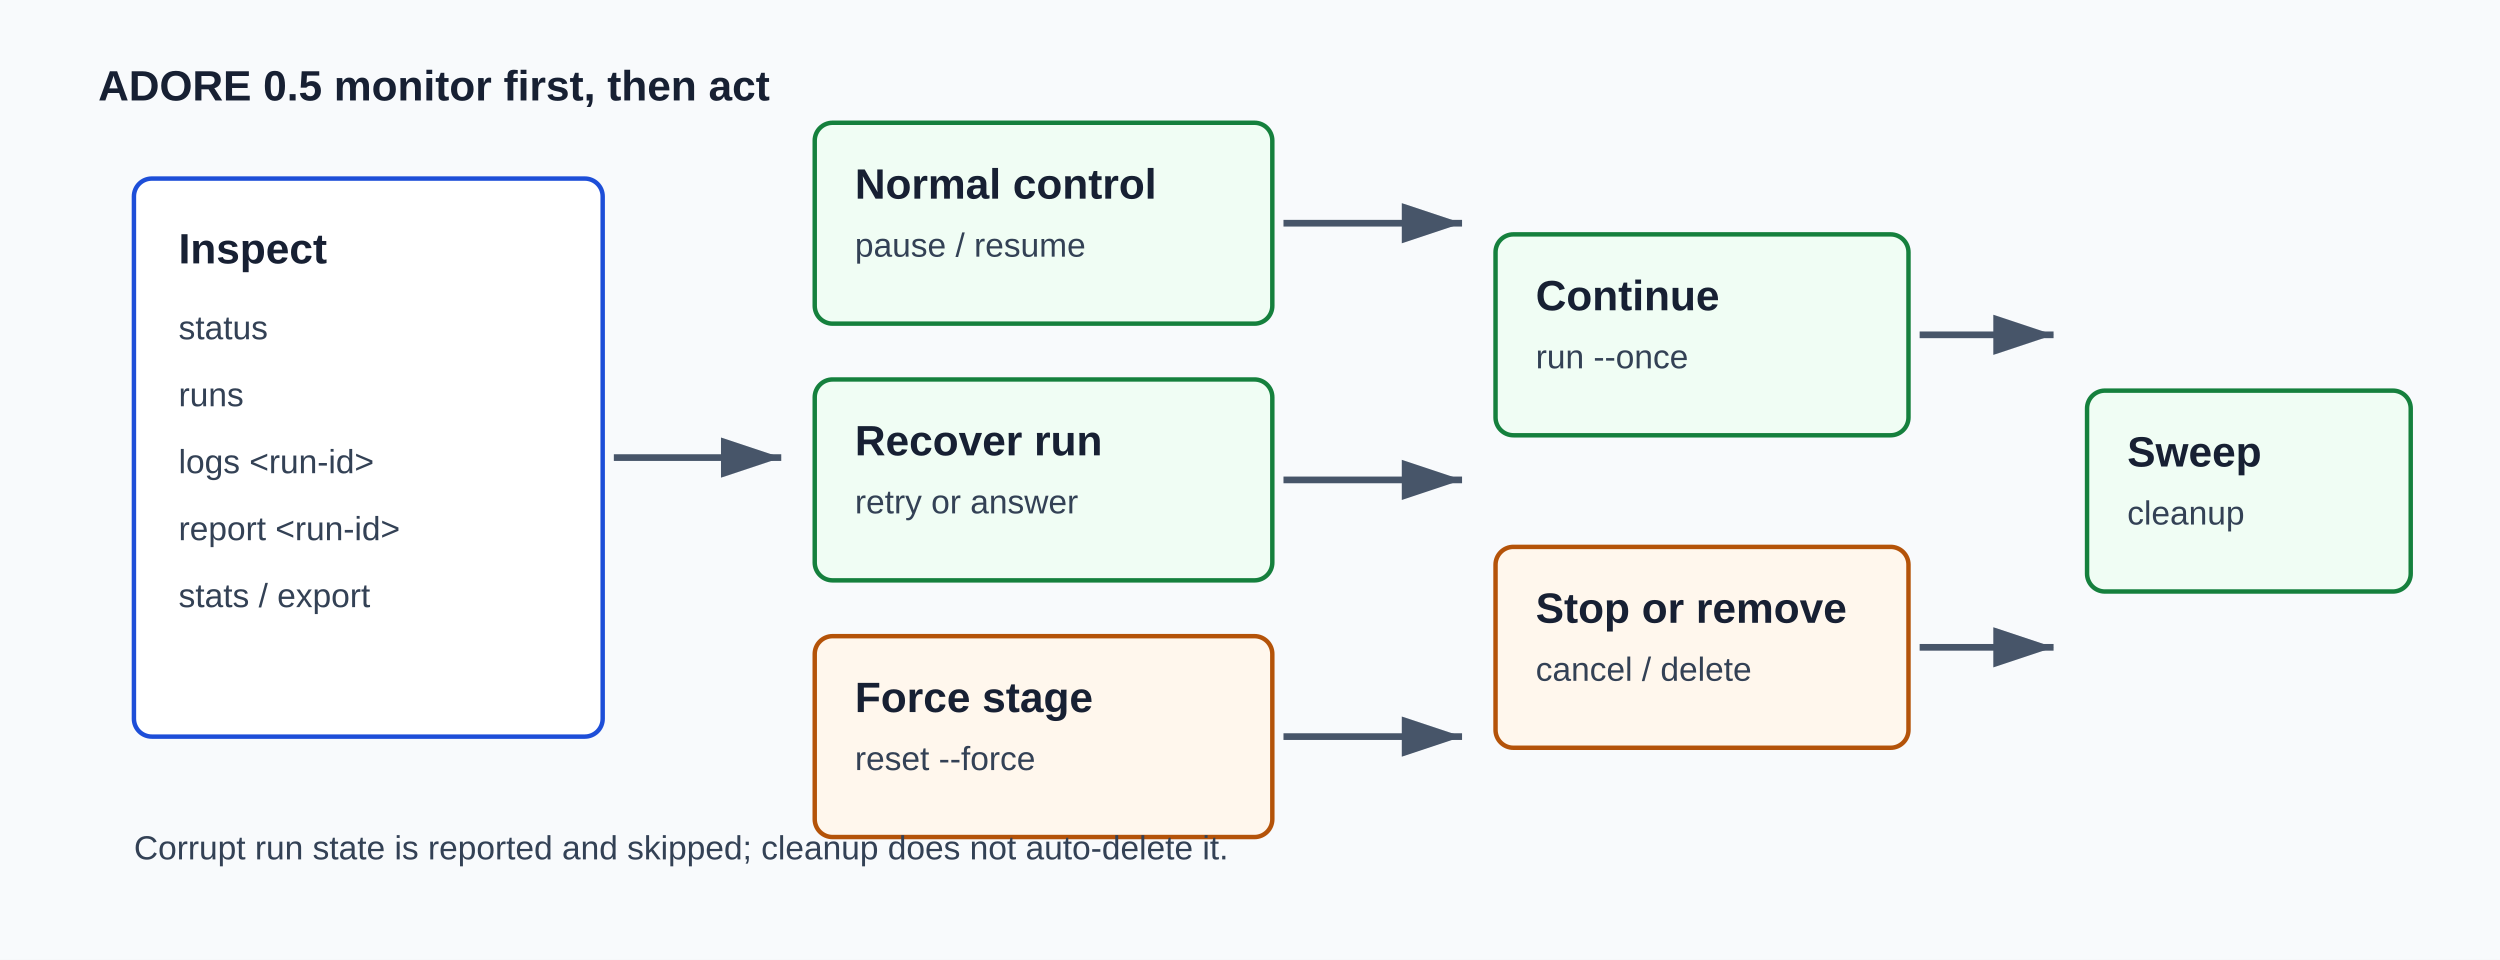
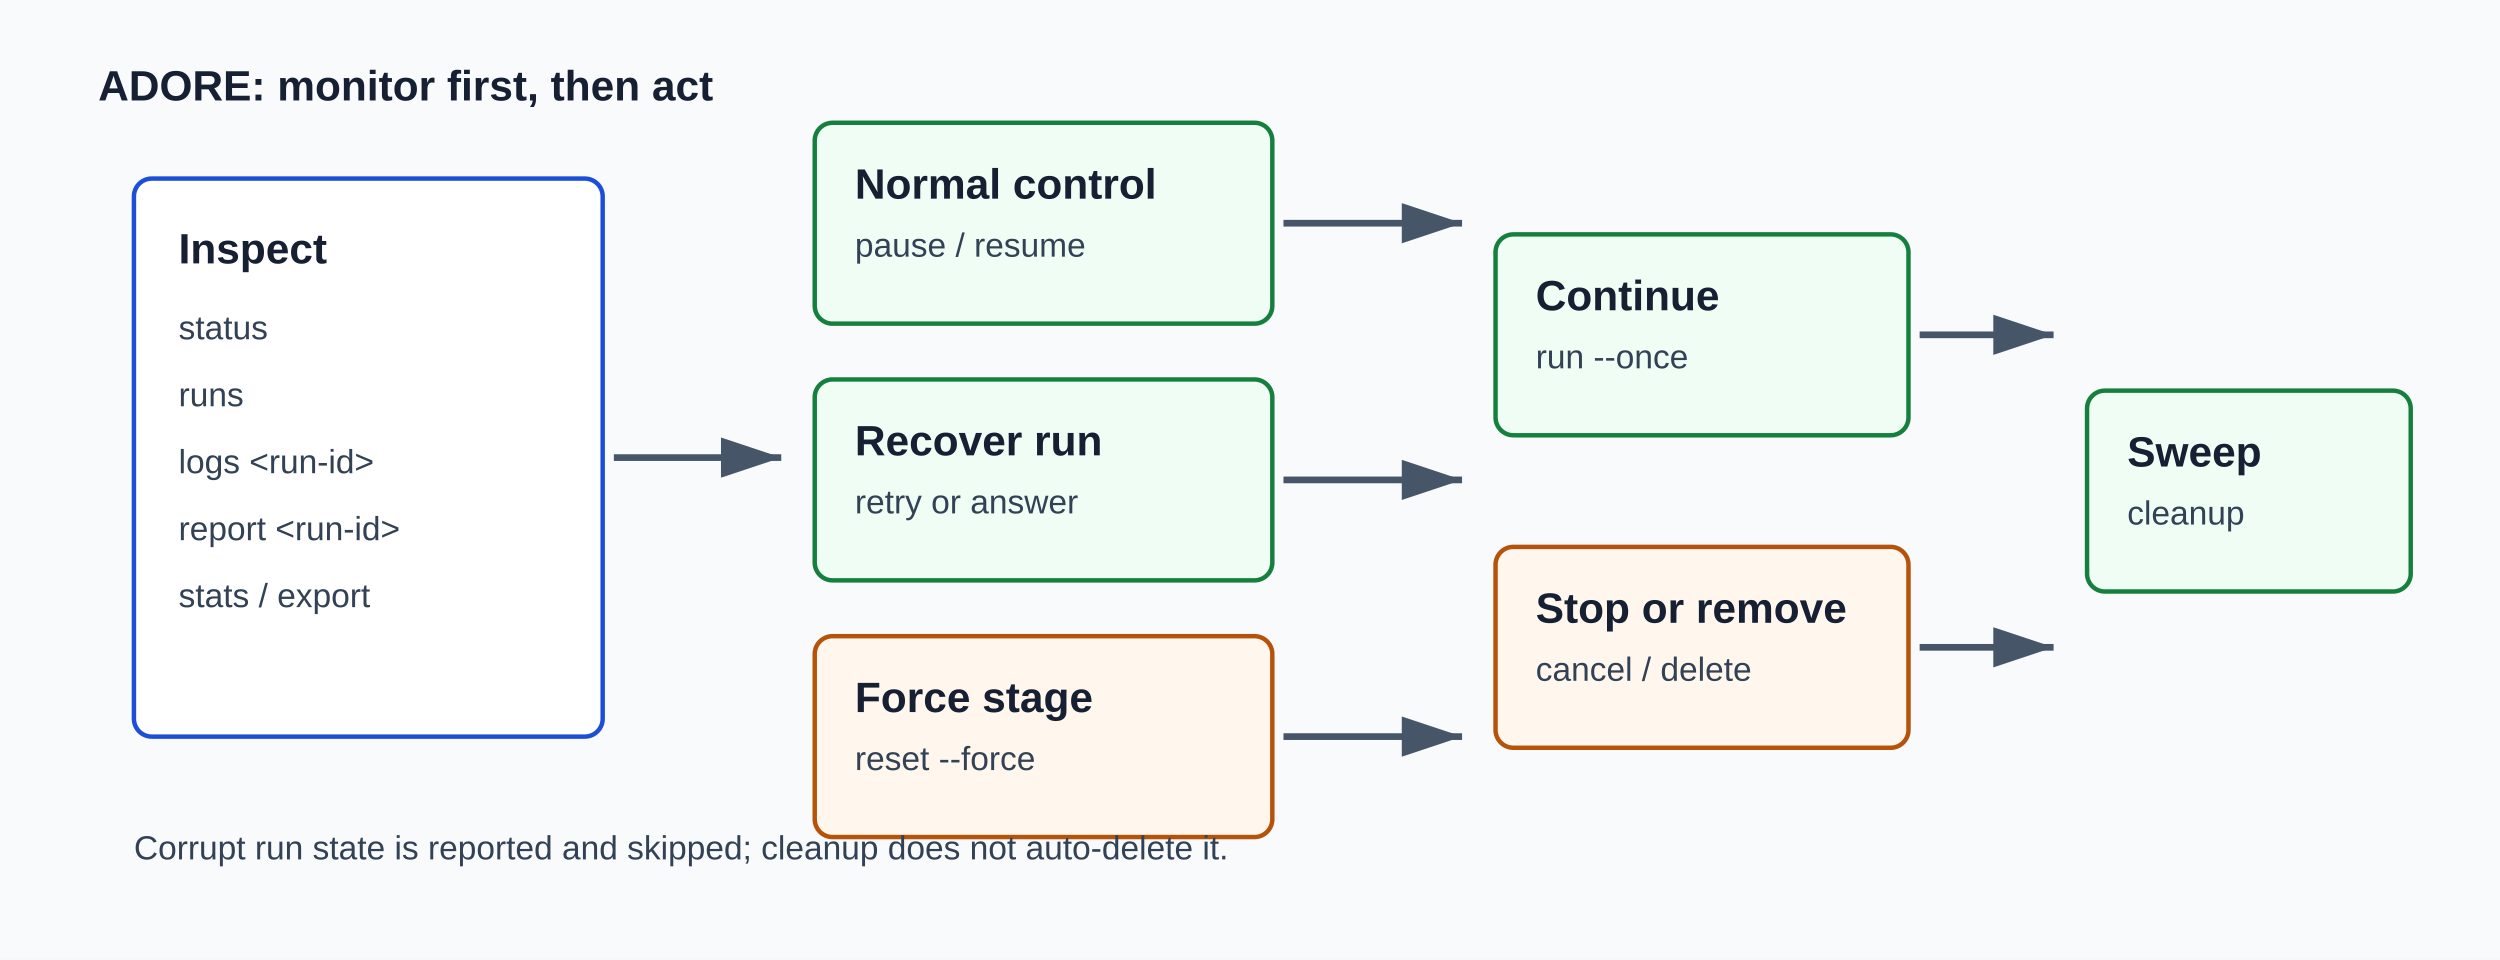
<svg xmlns="http://www.w3.org/2000/svg" width="1120" height="430" viewBox="0 0 1120 430" role="img" aria-labelledby="title desc">
  <defs>
    <style>
      .bg { fill: #f8fafc; }
      .inspect { fill: #ffffff; stroke: #1d4ed8; stroke-width: 2; rx: 8; }
      .action { fill: #f0fdf4; stroke: #15803d; stroke-width: 2; rx: 8; }
      .danger { fill: #fff7ed; stroke: #b45309; stroke-width: 2; rx: 8; }
      .text { fill: #172033; font: 600 19px Arial, sans-serif; }
      .small { fill: #334155; font: 15px Arial, sans-serif; }
      .line { stroke: #475569; stroke-width: 3; fill: none; marker-end: url(#arrow); }
    </style>
    <marker id="arrow" markerWidth="10" markerHeight="10" refX="9" refY="3" orient="auto" markerUnits="strokeWidth">
      <path d="M0,0 L9,3 L0,6 Z" fill="#475569" />
    </marker>
  </defs>
  <rect class="bg" x="0" y="0" width="1120" height="430" />
-   <text class="text" x="44" y="45">ADORE 0.5 monitor first, then act</text>
+   <text class="text" x="44" y="45">ADORE: monitor first, then act</text>
  <g transform="translate(60 80)">
    <rect class="inspect" width="210" height="250" />
    <text class="text" x="20" y="38">Inspect</text>
    <text class="small" x="20" y="72">status</text>
    <text class="small" x="20" y="102">runs</text>
    <text class="small" x="20" y="132">logs &lt;run-id&gt;</text>
    <text class="small" x="20" y="162">report &lt;run-id&gt;</text>
    <text class="small" x="20" y="192">stats / export</text>
  </g>
  <path class="line" d="M275 205 H350" />
  <g transform="translate(365 55)">
    <rect class="action" width="205" height="90" />
    <text class="text" x="18" y="34">Normal control</text>
    <text class="small" x="18" y="60">pause / resume</text>
  </g>
  <g transform="translate(365 170)">
    <rect class="action" width="205" height="90" />
    <text class="text" x="18" y="34">Recover run</text>
    <text class="small" x="18" y="60">retry or answer</text>
  </g>
  <g transform="translate(365 285)">
    <rect class="danger" width="205" height="90" />
    <text class="text" x="18" y="34">Force stage</text>
    <text class="small" x="18" y="60">reset --force</text>
  </g>
  <path class="line" d="M575 100 H655" />
  <path class="line" d="M575 215 H655" />
  <path class="line" d="M575 330 H655" />
  <g transform="translate(670 105)">
    <rect class="action" width="185" height="90" />
    <text class="text" x="18" y="34">Continue</text>
    <text class="small" x="18" y="60">run --once</text>
  </g>
  <g transform="translate(670 245)">
    <rect class="danger" width="185" height="90" />
    <text class="text" x="18" y="34">Stop or remove</text>
    <text class="small" x="18" y="60">cancel / delete</text>
  </g>
  <path class="line" d="M860 150 H920" />
  <path class="line" d="M860 290 H920" />
  <g transform="translate(935 175)">
    <rect class="action" width="145" height="90" />
    <text class="text" x="18" y="34">Sweep</text>
    <text class="small" x="18" y="60">cleanup</text>
  </g>
  <text class="small" x="60" y="385">Corrupt run state is reported and skipped; cleanup does not auto-delete it.</text>
</svg>
